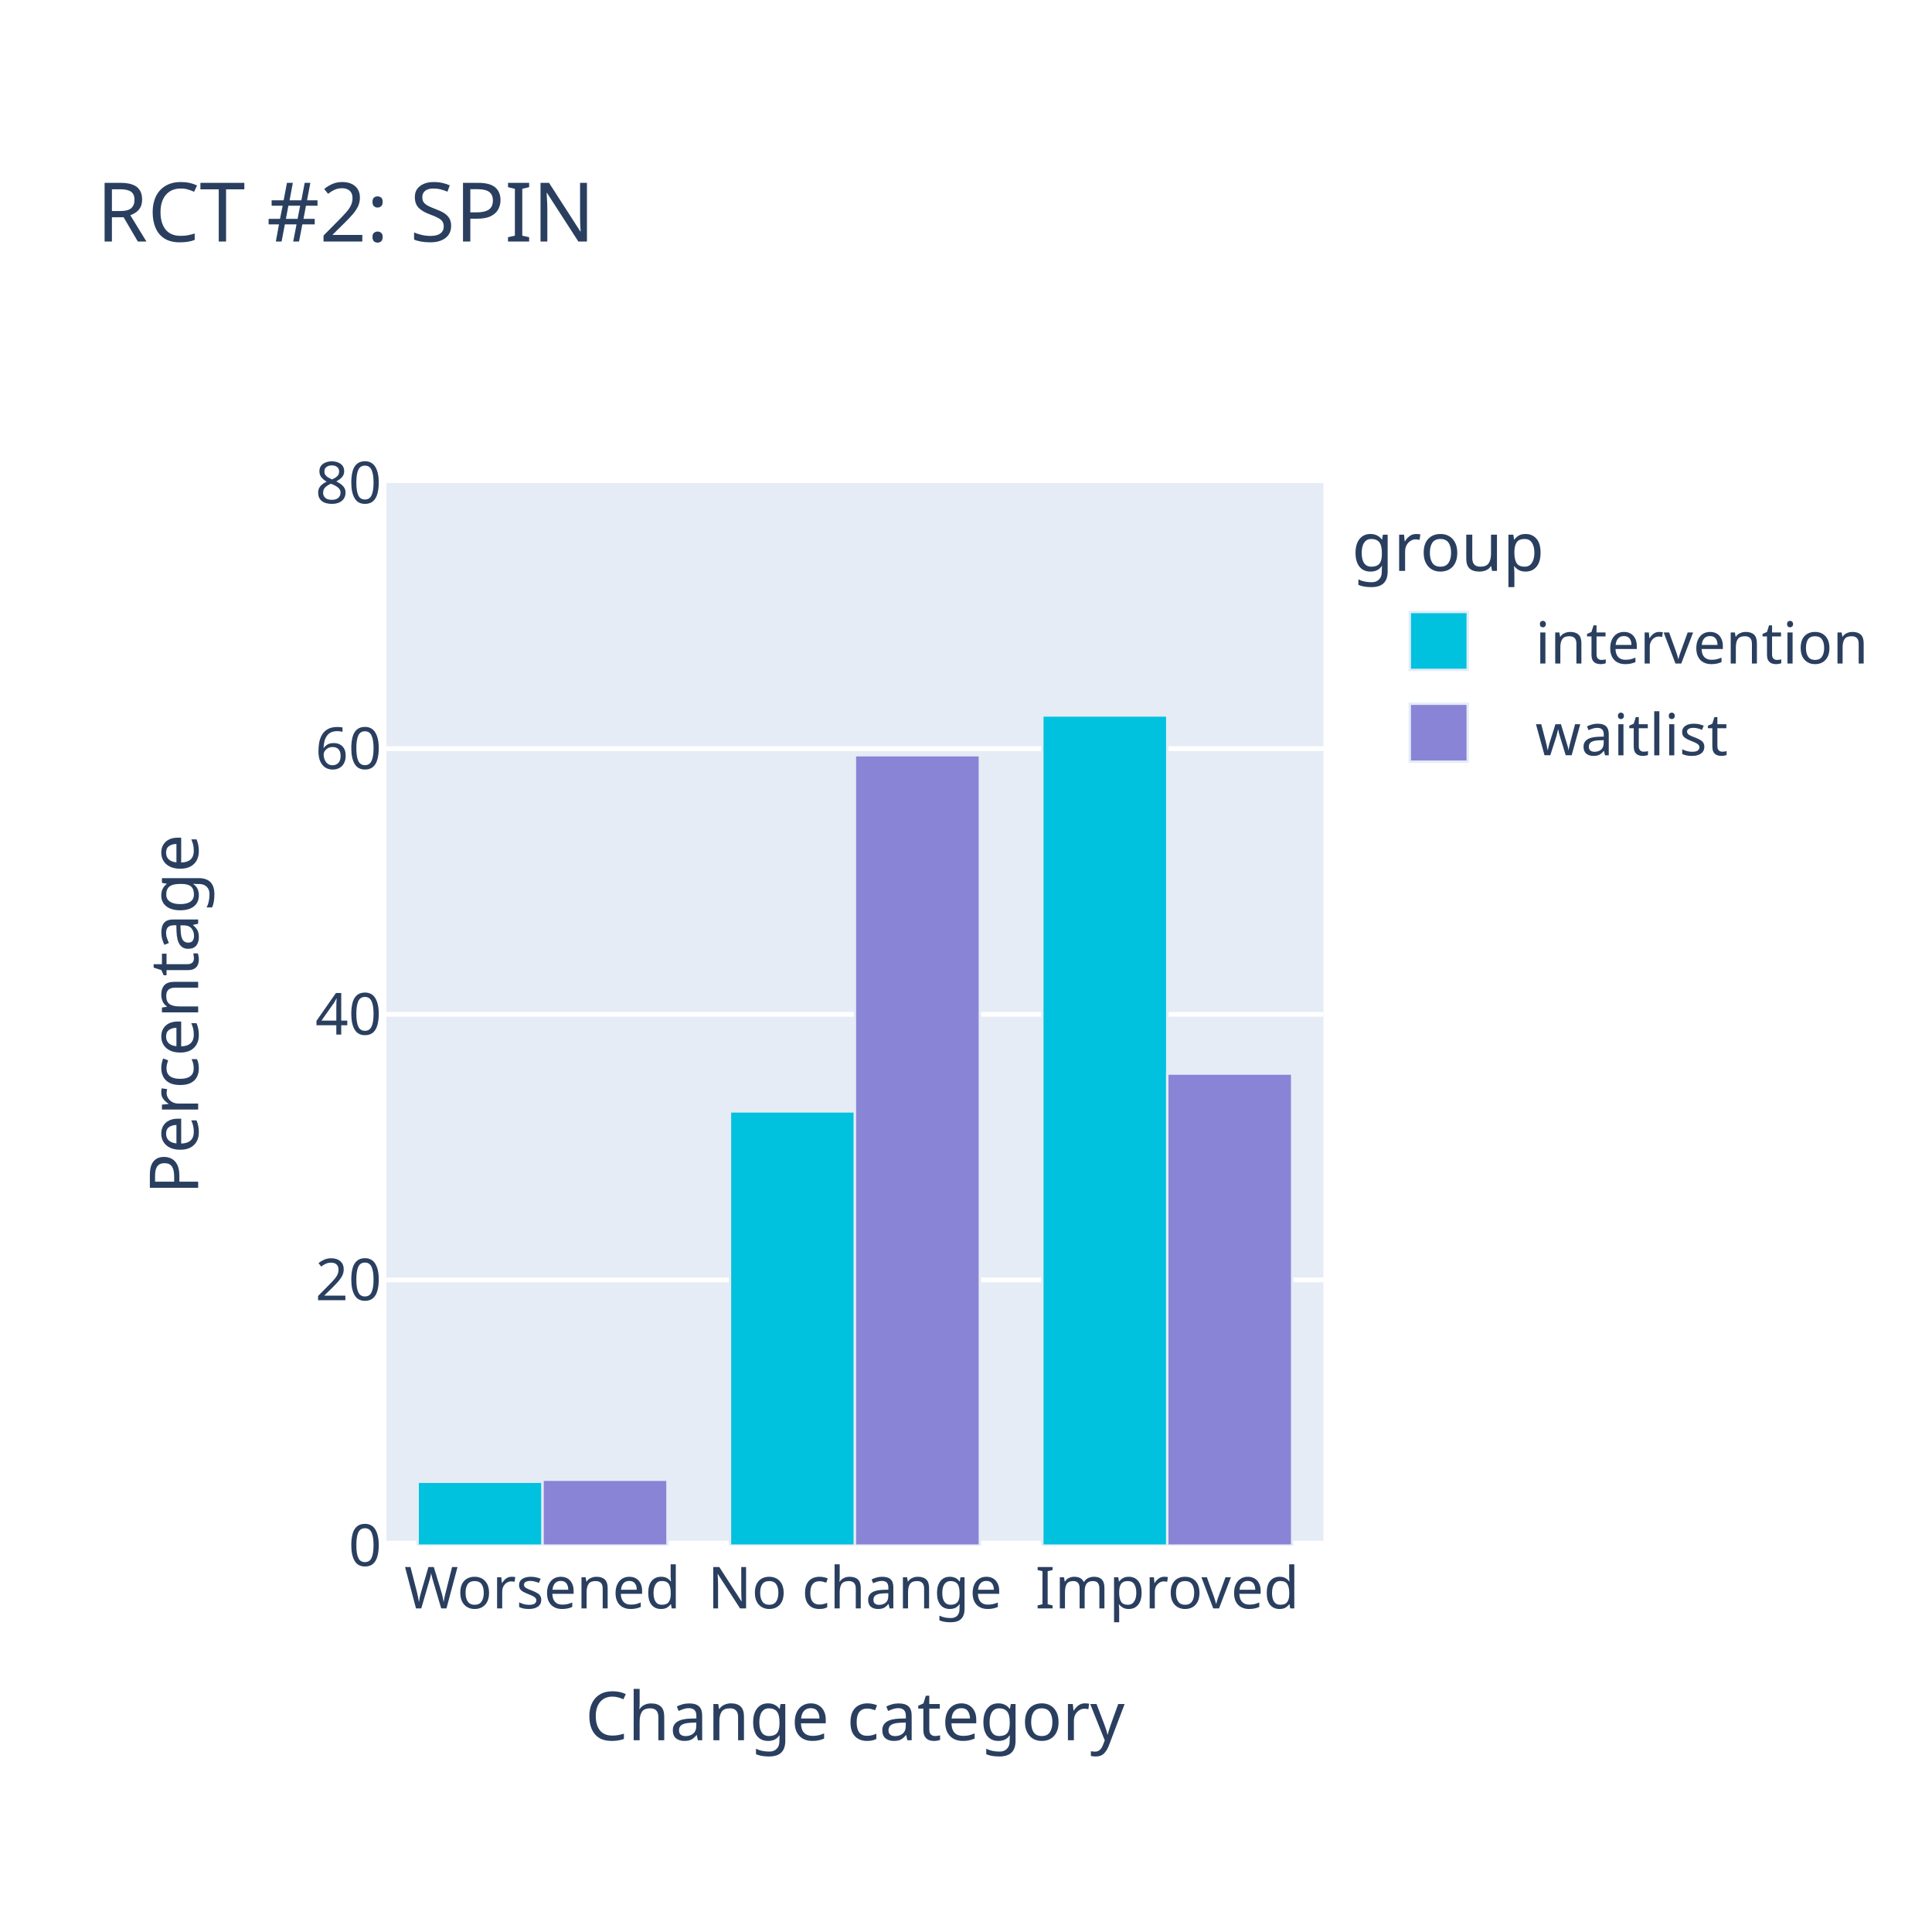
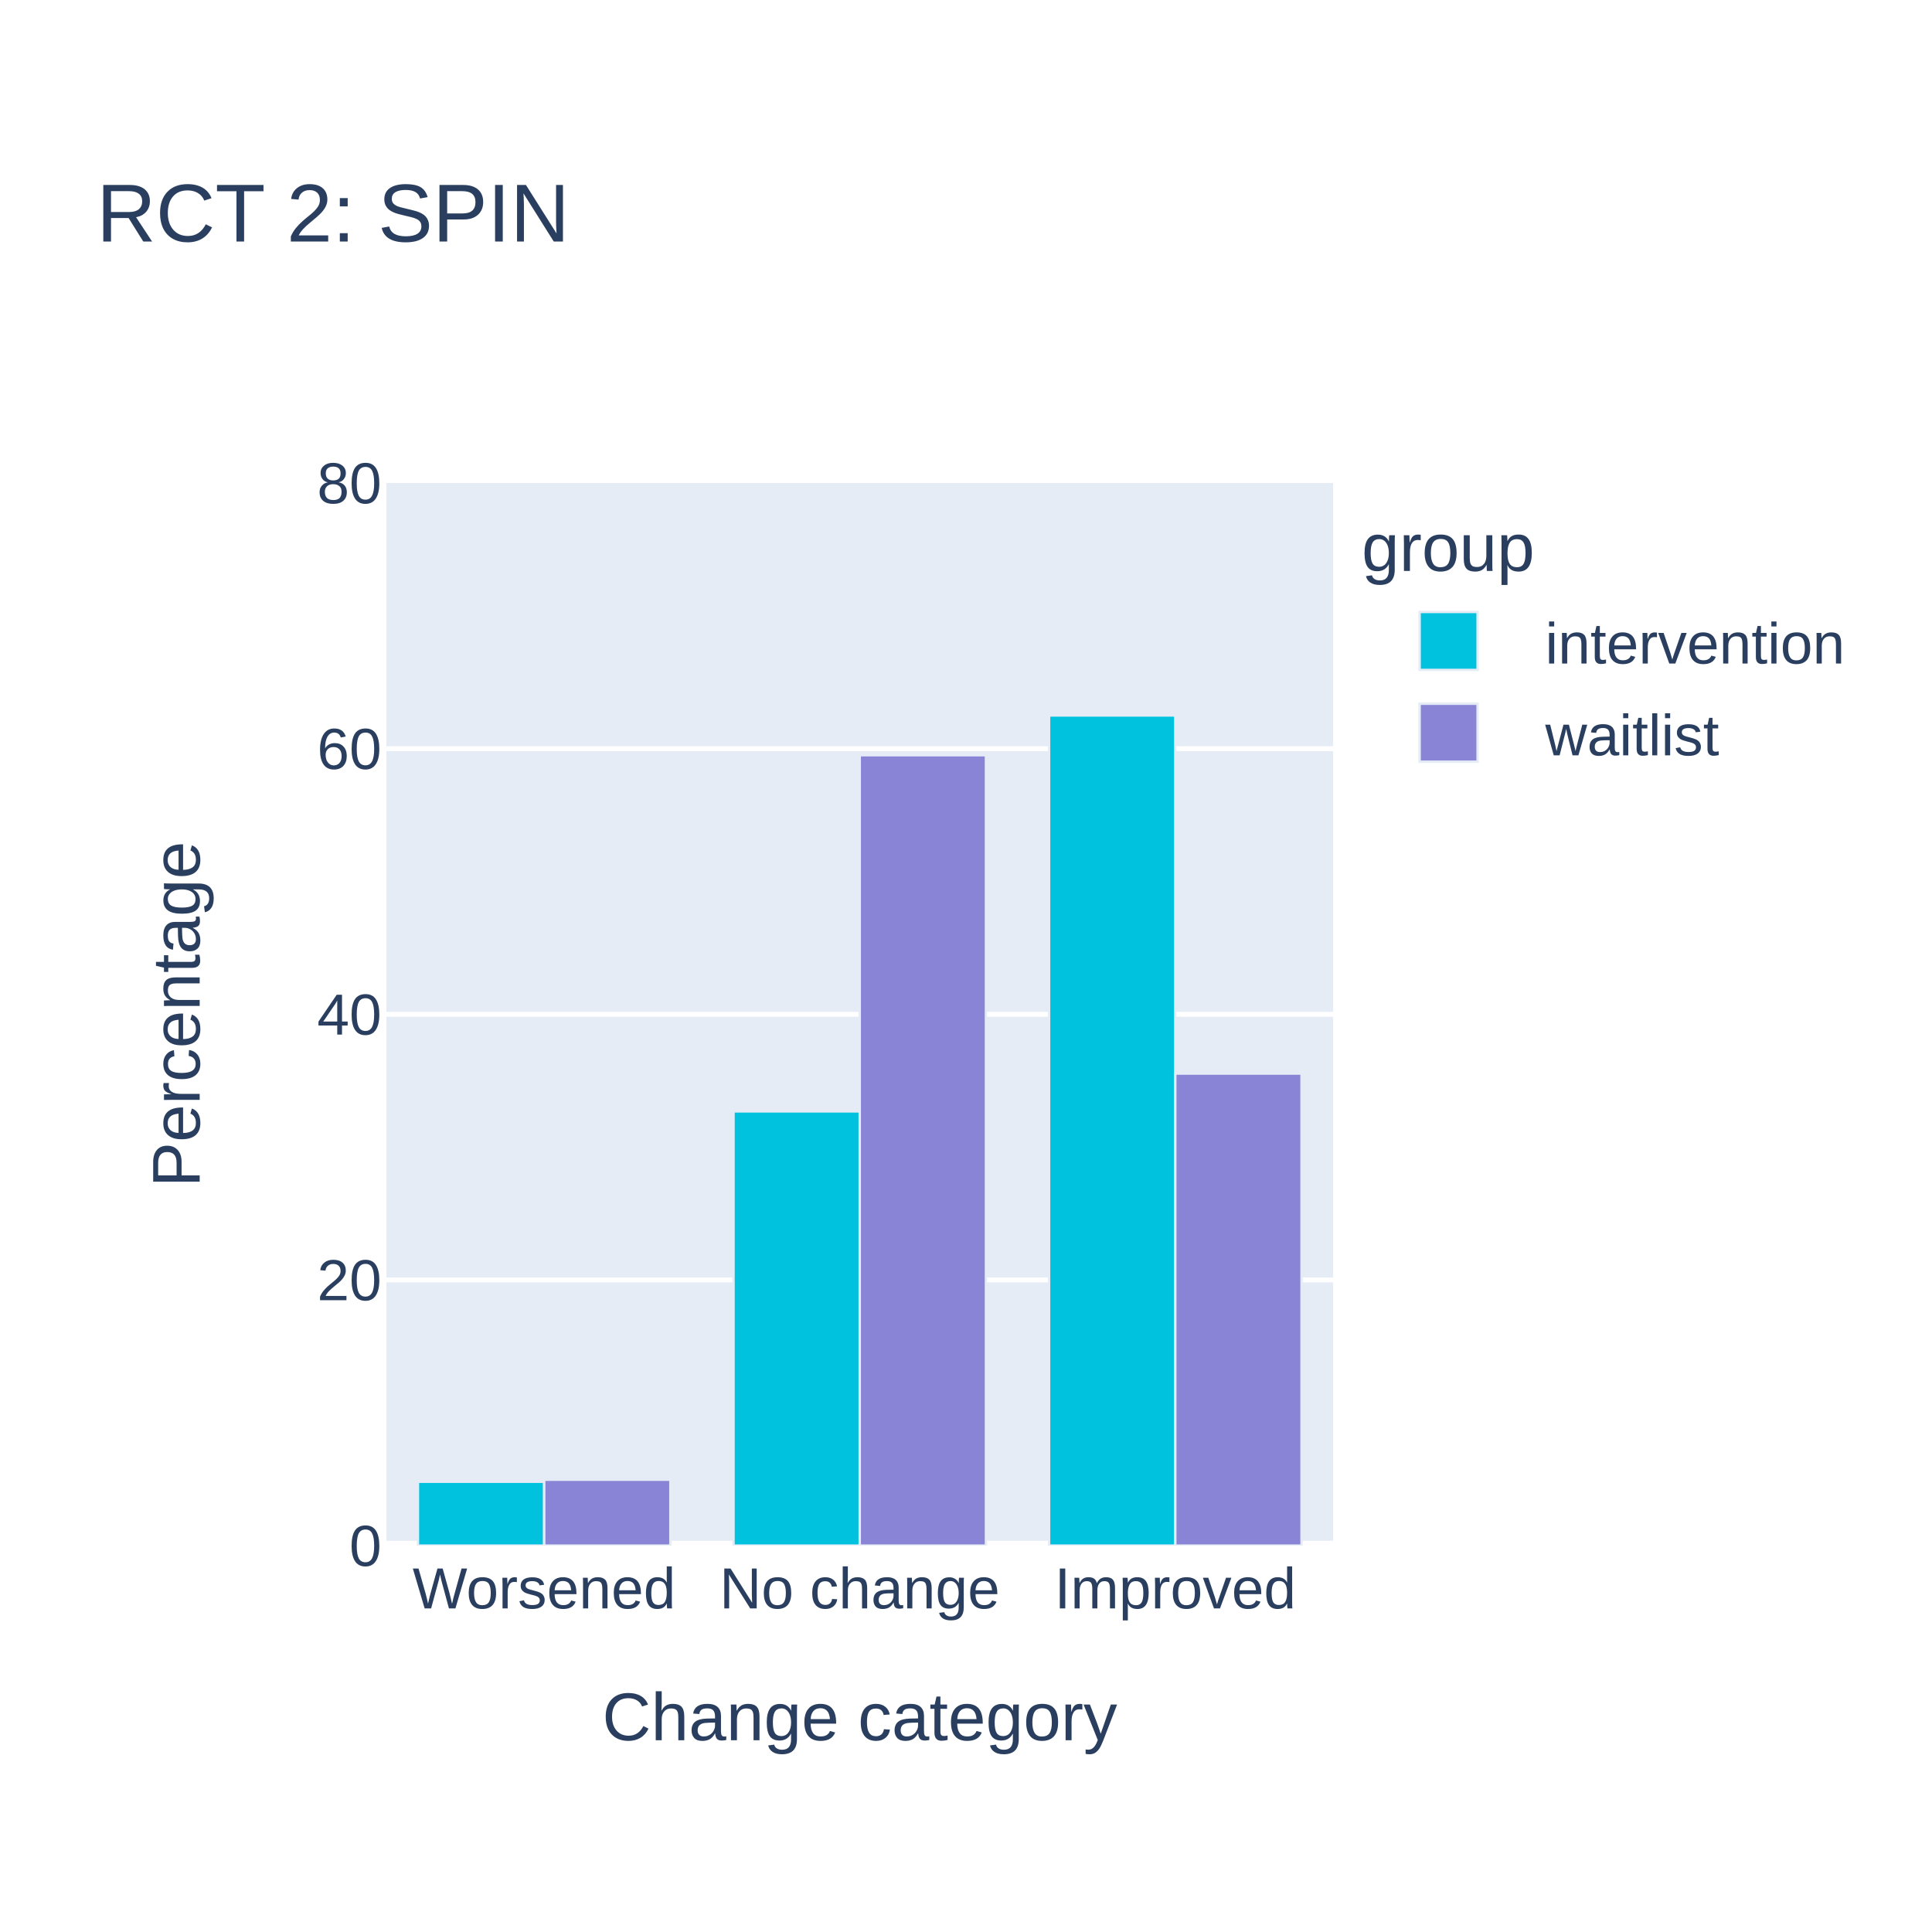
- <svg xmlns="http://www.w3.org/2000/svg" class="main-svg" width="400" height="400" viewBox="0 0 400 400" style="">
+ <svg xmlns="http://www.w3.org/2000/svg" class="main-svg" width="400" height="400" style="" viewBox="0 0 400 400">
  <rect x="0" y="0" width="400" height="400" style="fill: rgb(255, 255, 255); fill-opacity: 1;" />
-   <defs id="defs-12eaa7">
+   <defs id="defs-a122a7">
    <g class="clips">
-       <clipPath id="clip12eaa7xyplot" class="plotclip">
-         <rect width="194" height="220" />
+       <clipPath id="clipa122a7xyplot" class="plotclip">
+         <rect width="196" height="220" />
      </clipPath>
-       <clipPath class="axesclip" id="clip12eaa7x">
-         <rect x="80" y="0" width="194" height="400" />
+       <clipPath class="axesclip" id="clipa122a7x">
+         <rect x="80" y="0" width="196" height="400" />
      </clipPath>
-       <clipPath class="axesclip" id="clip12eaa7y">
+       <clipPath class="axesclip" id="clipa122a7y">
        <rect x="0" y="100" width="400" height="220" />
      </clipPath>
-       <clipPath class="axesclip" id="clip12eaa7xy">
-         <rect x="80" y="100" width="194" height="220" />
+       <clipPath class="axesclip" id="clipa122a7xy">
+         <rect x="80" y="100" width="196" height="220" />
      </clipPath>
    </g>
    <g class="gradients" />
    <g class="patterns" />
  </defs>
  <g class="bglayer">
-     <rect class="bg" x="80" y="100" width="194" height="220" style="fill: rgb(229, 236, 246); fill-opacity: 1; stroke-width: 0;" />
+     <rect class="bg" x="80" y="100" width="196" height="220" style="fill: rgb(229, 236, 246); fill-opacity: 1; stroke-width: 0;" />
  </g>
  <g class="layer-below">
    <g class="imagelayer" />
    <g class="shapelayer" />
  </g>
  <g class="cartesianlayer">
    <g class="subplot xy">
      <g class="layer-subplot">
        <g class="shapelayer" />
        <g class="imagelayer" />
      </g>
      <g class="minor-gridlayer">
        <g class="x" />
        <g class="y" />
      </g>
      <g class="gridlayer">
        <g class="x" />
        <g class="y">
-           <path class="ygrid crisp" transform="translate(0,265)" d="M80,0h194" style="stroke: rgb(255, 255, 255); stroke-opacity: 1; stroke-width: 1px;" />
-           <path class="ygrid crisp" transform="translate(0,210)" d="M80,0h194" style="stroke: rgb(255, 255, 255); stroke-opacity: 1; stroke-width: 1px;" />
-           <path class="ygrid crisp" transform="translate(0,155)" d="M80,0h194" style="stroke: rgb(255, 255, 255); stroke-opacity: 1; stroke-width: 1px;" />
+           <path class="ygrid crisp" transform="translate(0,265)" d="M80,0h196" style="stroke: rgb(255, 255, 255); stroke-opacity: 1; stroke-width: 1px;" />
+           <path class="ygrid crisp" transform="translate(0,210)" d="M80,0h196" style="stroke: rgb(255, 255, 255); stroke-opacity: 1; stroke-width: 1px;" />
+           <path class="ygrid crisp" transform="translate(0,155)" d="M80,0h196" style="stroke: rgb(255, 255, 255); stroke-opacity: 1; stroke-width: 1px;" />
        </g>
      </g>
      <g class="zerolinelayer">
-         <path class="yzl zl crisp" transform="translate(0,320)" d="M80,0h194" style="stroke: rgb(255, 255, 255); stroke-opacity: 1; stroke-width: 2px;" />
+         <path class="yzl zl crisp" transform="translate(0,320)" d="M80,0h196" style="stroke: rgb(255, 255, 255); stroke-opacity: 1; stroke-width: 2px;" />
      </g>
      <path class="xlines-below" />
      <path class="ylines-below" />
      <g class="overlines-below" />
      <g class="xaxislayer-below" />
      <g class="yaxislayer-below" />
      <g class="overaxes-below" />
-       <g class="plot" transform="translate(80,100)" clip-path="url(#clip12eaa7xyplot)">
+       <g class="plot" transform="translate(80,100)" clip-path="url(#clipa122a7xyplot)">
        <g class="barlayer mlayer">
          <g class="trace bars" style="opacity: 1;">
            <g class="points">
              <g class="point">
-                 <path d="M135.8,220V48.13H161.67V220Z" style="vector-effect: none; opacity: 1; stroke-width: 0.5px; fill: rgb(0, 193, 222); fill-opacity: 1; stroke: rgb(229, 236, 246); stroke-opacity: 1;" />
+                 <path d="M137.2,220V48.13H163.33V220Z" style="vector-effect: none; opacity: 1; stroke-width: 0.5px; fill: rgb(0, 193, 222); fill-opacity: 1; stroke: rgb(229, 236, 246); stroke-opacity: 1;" />
              </g>
              <g class="point">
-                 <path d="M71.13,220V130.1H97V220Z" style="vector-effect: none; opacity: 1; stroke-width: 0.5px; fill: rgb(0, 193, 222); fill-opacity: 1; stroke: rgb(229, 236, 246); stroke-opacity: 1;" />
+                 <path d="M71.87,220V130.1H98V220Z" style="vector-effect: none; opacity: 1; stroke-width: 0.5px; fill: rgb(0, 193, 222); fill-opacity: 1; stroke: rgb(229, 236, 246); stroke-opacity: 1;" />
              </g>
              <g class="point">
-                 <path d="M6.47,220V206.78H32.33V220Z" style="vector-effect: none; opacity: 1; stroke-width: 0.5px; fill: rgb(0, 193, 222); fill-opacity: 1; stroke: rgb(229, 236, 246); stroke-opacity: 1;" />
+                 <path d="M6.53,220V206.78H32.67V220Z" style="vector-effect: none; opacity: 1; stroke-width: 0.5px; fill: rgb(0, 193, 222); fill-opacity: 1; stroke: rgb(229, 236, 246); stroke-opacity: 1;" />
              </g>
            </g>
          </g>
          <g class="trace bars" style="opacity: 1;">
            <g class="points">
              <g class="point">
-                 <path d="M161.67,220V122.27H187.53V220Z" style="vector-effect: none; opacity: 1; stroke-width: 0.5px; fill: rgb(138, 132, 214); fill-opacity: 1; stroke: rgb(229, 236, 246); stroke-opacity: 1;" />
+                 <path d="M163.33,220V122.27H189.47V220Z" style="vector-effect: none; opacity: 1; stroke-width: 0.5px; fill: rgb(138, 132, 214); fill-opacity: 1; stroke: rgb(229, 236, 246); stroke-opacity: 1;" />
              </g>
              <g class="point">
-                 <path d="M97,220V56.36H122.87V220Z" style="vector-effect: none; opacity: 1; stroke-width: 0.5px; fill: rgb(138, 132, 214); fill-opacity: 1; stroke: rgb(229, 236, 246); stroke-opacity: 1;" />
+                 <path d="M98,220V56.36H124.13V220Z" style="vector-effect: none; opacity: 1; stroke-width: 0.5px; fill: rgb(138, 132, 214); fill-opacity: 1; stroke: rgb(229, 236, 246); stroke-opacity: 1;" />
              </g>
              <g class="point">
-                 <path d="M32.33,220V206.36H58.2V220Z" style="vector-effect: none; opacity: 1; stroke-width: 0.5px; fill: rgb(138, 132, 214); fill-opacity: 1; stroke: rgb(229, 236, 246); stroke-opacity: 1;" />
+                 <path d="M32.67,220V206.36H58.8V220Z" style="vector-effect: none; opacity: 1; stroke-width: 0.5px; fill: rgb(138, 132, 214); fill-opacity: 1; stroke: rgb(229, 236, 246); stroke-opacity: 1;" />
              </g>
            </g>
          </g>
        </g>
      </g>
      <g class="overplot" />
      <path class="xlines-above crisp" d="M0,0" style="fill: none;" />
      <path class="ylines-above crisp" d="M0,0" style="fill: none;" />
      <g class="overlines-above" />
      <g class="xaxislayer-above">
        <g class="xtick">
-           <text text-anchor="middle" x="0" y="333" transform="translate(112.33,0)" style="font-family: Geomanist; font-size: 12px; fill: rgb(42, 63, 95); fill-opacity: 1; white-space: pre; opacity: 1;">Worsened</text>
+           <text text-anchor="middle" x="0" y="333" transform="translate(112.67,0)" style="font-family: Arial; font-size: 12px; fill: rgb(42, 63, 95); fill-opacity: 1; white-space: pre; opacity: 1;">Worsened</text>
        </g>
        <g class="xtick">
-           <text text-anchor="middle" x="0" y="333" transform="translate(177,0)" style="font-family: Geomanist; font-size: 12px; fill: rgb(42, 63, 95); fill-opacity: 1; white-space: pre; opacity: 1;">No change</text>
+           <text text-anchor="middle" x="0" y="333" transform="translate(178,0)" style="font-family: Arial; font-size: 12px; fill: rgb(42, 63, 95); fill-opacity: 1; white-space: pre; opacity: 1;">No change</text>
        </g>
        <g class="xtick">
-           <text text-anchor="middle" x="0" y="333" transform="translate(241.67,0)" style="font-family: Geomanist; font-size: 12px; fill: rgb(42, 63, 95); fill-opacity: 1; white-space: pre; opacity: 1;">Improved</text>
+           <text text-anchor="middle" x="0" y="333" transform="translate(243.33,0)" style="font-family: Arial; font-size: 12px; fill: rgb(42, 63, 95); fill-opacity: 1; white-space: pre; opacity: 1;">Improved</text>
        </g>
      </g>
      <g class="yaxislayer-above">
        <g class="ytick">
-           <text text-anchor="end" x="79" y="4.2" transform="translate(0,320)" style="font-family: Geomanist; font-size: 12px; fill: rgb(42, 63, 95); fill-opacity: 1; white-space: pre; opacity: 1;">0</text>
+           <text text-anchor="end" x="79" y="4.2" transform="translate(0,320)" style="font-family: Arial; font-size: 12px; fill: rgb(42, 63, 95); fill-opacity: 1; white-space: pre; opacity: 1;">0</text>
        </g>
        <g class="ytick">
-           <text text-anchor="end" x="79" y="4.2" style="font-family: Geomanist; font-size: 12px; fill: rgb(42, 63, 95); fill-opacity: 1; white-space: pre; opacity: 1;" transform="translate(0,265)">20</text>
+           <text text-anchor="end" x="79" y="4.2" style="font-family: Arial; font-size: 12px; fill: rgb(42, 63, 95); fill-opacity: 1; white-space: pre; opacity: 1;" transform="translate(0,265)">20</text>
        </g>
        <g class="ytick">
-           <text text-anchor="end" x="79" y="4.2" style="font-family: Geomanist; font-size: 12px; fill: rgb(42, 63, 95); fill-opacity: 1; white-space: pre; opacity: 1;" transform="translate(0,210)">40</text>
+           <text text-anchor="end" x="79" y="4.2" style="font-family: Arial; font-size: 12px; fill: rgb(42, 63, 95); fill-opacity: 1; white-space: pre; opacity: 1;" transform="translate(0,210)">40</text>
        </g>
        <g class="ytick">
-           <text text-anchor="end" x="79" y="4.2" style="font-family: Geomanist; font-size: 12px; fill: rgb(42, 63, 95); fill-opacity: 1; white-space: pre; opacity: 1;" transform="translate(0,155)">60</text>
+           <text text-anchor="end" x="79" y="4.2" style="font-family: Arial; font-size: 12px; fill: rgb(42, 63, 95); fill-opacity: 1; white-space: pre; opacity: 1;" transform="translate(0,155)">60</text>
        </g>
        <g class="ytick">
-           <text text-anchor="end" x="79" y="4.2" style="font-family: Geomanist; font-size: 12px; fill: rgb(42, 63, 95); fill-opacity: 1; white-space: pre; opacity: 1;" transform="translate(0,100)">80</text>
+           <text text-anchor="end" x="79" y="4.2" style="font-family: Arial; font-size: 12px; fill: rgb(42, 63, 95); fill-opacity: 1; white-space: pre; opacity: 1;" transform="translate(0,100)">80</text>
        </g>
      </g>
      <g class="overaxes-above" />
    </g>
  </g>
  <g class="polarlayer" />
  <g class="smithlayer" />
  <g class="ternarylayer" />
  <g class="geolayer" />
  <g class="funnelarealayer" />
  <g class="pielayer" />
  <g class="iciclelayer" />
  <g class="treemaplayer" />
  <g class="sunburstlayer" />
  <g class="glimages" />
-   <defs id="topdefs-12eaa7">
+   <defs id="topdefs-a122a7">
    <g class="clips" />
-     <clipPath id="legend12eaa7">
-       <rect width="110" height="67" x="0" y="0" />
+     <clipPath id="legenda122a7">
+       <rect width="108" height="67" x="0" y="0" />
    </clipPath>
  </defs>
  <g class="layer-above">
    <g class="imagelayer" />
    <g class="shapelayer" />
  </g>
  <g class="infolayer">
-     <g class="legend" pointer-events="all" transform="translate(277.88,100)">
-       <rect class="bg" shape-rendering="crispEdges" width="110" height="67" x="0" y="0" style="stroke: rgb(68, 68, 68); stroke-opacity: 1; fill: rgb(255, 255, 255); fill-opacity: 1; stroke-width: 0px;" />
-       <g class="scrollbox" transform="" clip-path="url(#legend12eaa7)">
-         <text class="legendtitletext" text-anchor="start" x="2" y="18.2" style="font-family: Geomanist; font-size: 14px; fill: rgb(42, 63, 95); fill-opacity: 1; white-space: pre;">group</text>
+     <g class="legend" pointer-events="all" transform="translate(279.92,100)">
+       <rect class="bg" shape-rendering="crispEdges" width="108" height="67" x="0" y="0" style="stroke: rgb(68, 68, 68); stroke-opacity: 1; fill: rgb(255, 255, 255); fill-opacity: 1; stroke-width: 0px;" />
+       <g class="scrollbox" transform="" clip-path="url(#legenda122a7)">
+         <text class="legendtitletext" text-anchor="start" x="2" y="18.2" style="font-family: Arial; font-size: 14px; fill: rgb(42, 63, 95); fill-opacity: 1; white-space: pre;">group</text>
        <g class="groups" transform="">
          <g class="traces" transform="translate(0,32.7)" style="opacity: 1;">
-             <text class="legendtext" text-anchor="start" x="40" y="4.68" style="font-family: Geomanist; font-size: 12px; fill: rgb(42, 63, 95); fill-opacity: 1; white-space: pre;">intervention</text>
+             <text class="legendtext" text-anchor="start" x="40" y="4.68" style="font-family: Arial; font-size: 12px; fill: rgb(42, 63, 95); fill-opacity: 1; white-space: pre;">intervention</text>
            <g class="layers" style="opacity: 1;">
              <g class="legendfill" />
              <g class="legendlines" />
              <g class="legendsymbols">
                <g class="legendpoints">
                  <path class="legendundefined" d="M6,6H-6V-6H6Z" transform="translate(20,0)" style="stroke-width: 0.5px; fill: rgb(0, 193, 222); fill-opacity: 1; stroke: rgb(229, 236, 246); stroke-opacity: 1;" />
                </g>
              </g>
            </g>
-             <rect class="legendtoggle" x="0" y="-9.5" width="104.5" height="19" style="fill: rgb(0, 0, 0); fill-opacity: 0;" />
+             <rect class="legendtoggle" x="0" y="-9.5" width="102.047" height="19" style="fill: rgb(0, 0, 0); fill-opacity: 0;" />
          </g>
        </g>
        <g class="groups" transform="">
          <g class="traces" transform="translate(0,51.7)" style="opacity: 1;">
-             <text class="legendtext" text-anchor="start" x="40" y="4.68" style="font-family: Geomanist; font-size: 12px; fill: rgb(42, 63, 95); fill-opacity: 1; white-space: pre;">waitlist</text>
+             <text class="legendtext" text-anchor="start" x="40" y="4.68" style="font-family: Arial; font-size: 12px; fill: rgb(42, 63, 95); fill-opacity: 1; white-space: pre;">waitlist</text>
            <g class="layers" style="opacity: 1;">
              <g class="legendfill" />
              <g class="legendlines" />
              <g class="legendsymbols">
                <g class="legendpoints">
                  <path class="legendundefined" d="M6,6H-6V-6H6Z" transform="translate(20,0)" style="stroke-width: 0.5px; fill: rgb(138, 132, 214); fill-opacity: 1; stroke: rgb(229, 236, 246); stroke-opacity: 1;" />
                </g>
              </g>
            </g>
-             <rect class="legendtoggle" x="0" y="-9.5" width="104.5" height="19" style="fill: rgb(0, 0, 0); fill-opacity: 0;" />
+             <rect class="legendtoggle" x="0" y="-9.5" width="102.047" height="19" style="fill: rgb(0, 0, 0); fill-opacity: 0;" />
          </g>
        </g>
      </g>
      <rect class="scrollbar" rx="20" ry="3" width="0" height="0" x="0" y="0" style="fill: rgb(128, 139, 164); fill-opacity: 1;" />
    </g>
    <g class="g-gtitle">
-       <text class="gtitle" x="20" y="50" text-anchor="start" dy="0em" style="font-family: Geomanist; font-size: 17px; fill: rgb(42, 63, 95); opacity: 1; font-weight: normal; white-space: pre;">RCT #2: SPIN</text>
+       <text class="gtitle" x="20" y="50" text-anchor="start" dy="0em" style="font-family: Arial; font-size: 17px; fill: rgb(42, 63, 95); opacity: 1; font-weight: normal; white-space: pre;">RCT 2: SPIN</text>
    </g>
    <g class="g-xtitle">
-       <text class="xtitle" x="177" y="360.3" text-anchor="middle" style="font-family: Geomanist; font-size: 14px; fill: rgb(42, 63, 95); opacity: 1; font-weight: normal; white-space: pre;">Change category</text>
+       <text class="xtitle" x="178" y="360.3" text-anchor="middle" style="font-family: Arial; font-size: 14px; fill: rgb(42, 63, 95); opacity: 1; font-weight: normal; white-space: pre;">Change category</text>
    </g>
    <g class="g-ytitle">
-       <text class="ytitle" transform="rotate(-90,41.02813,210)" x="41.028" y="210" text-anchor="middle" style="font-family: Geomanist; font-size: 14px; fill: rgb(42, 63, 95); opacity: 1; font-weight: normal; white-space: pre;">Percentage</text>
+       <text class="ytitle" transform="rotate(-90,41.34063,210)" x="41.341" y="210" text-anchor="middle" style="font-family: Arial; font-size: 14px; fill: rgb(42, 63, 95); opacity: 1; font-weight: normal; white-space: pre;">Percentage</text>
    </g>
  </g>
</svg>
